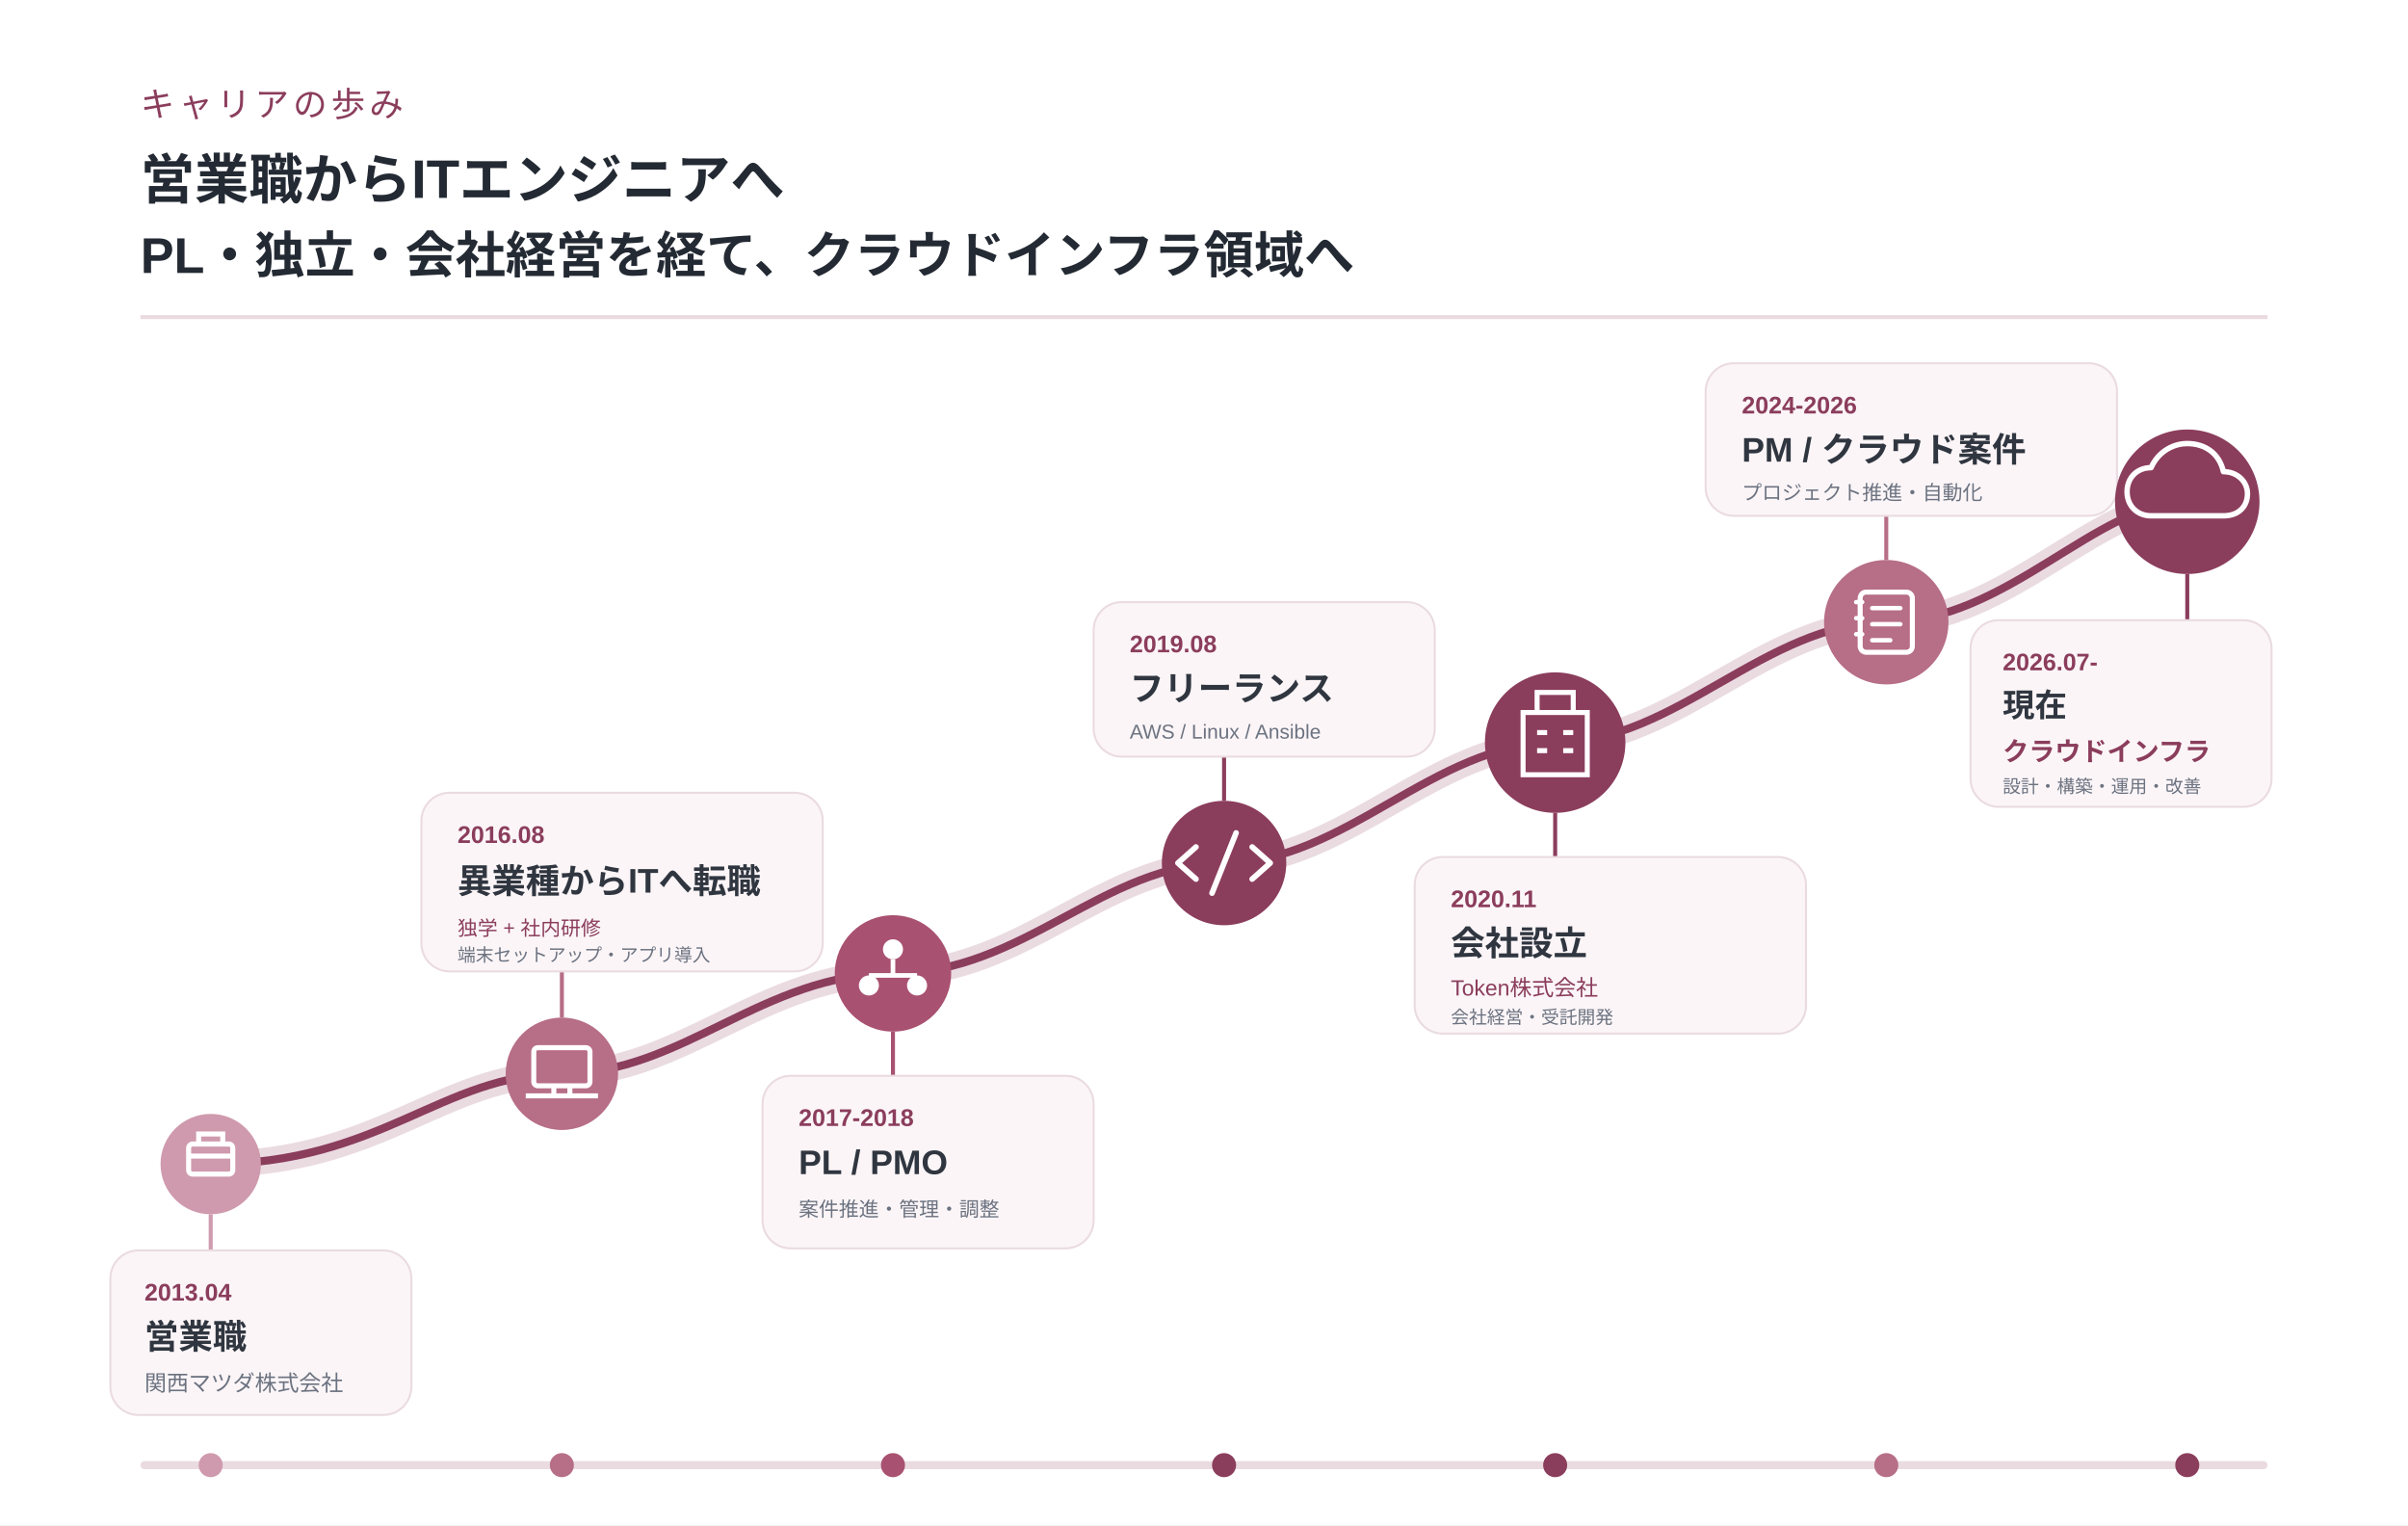
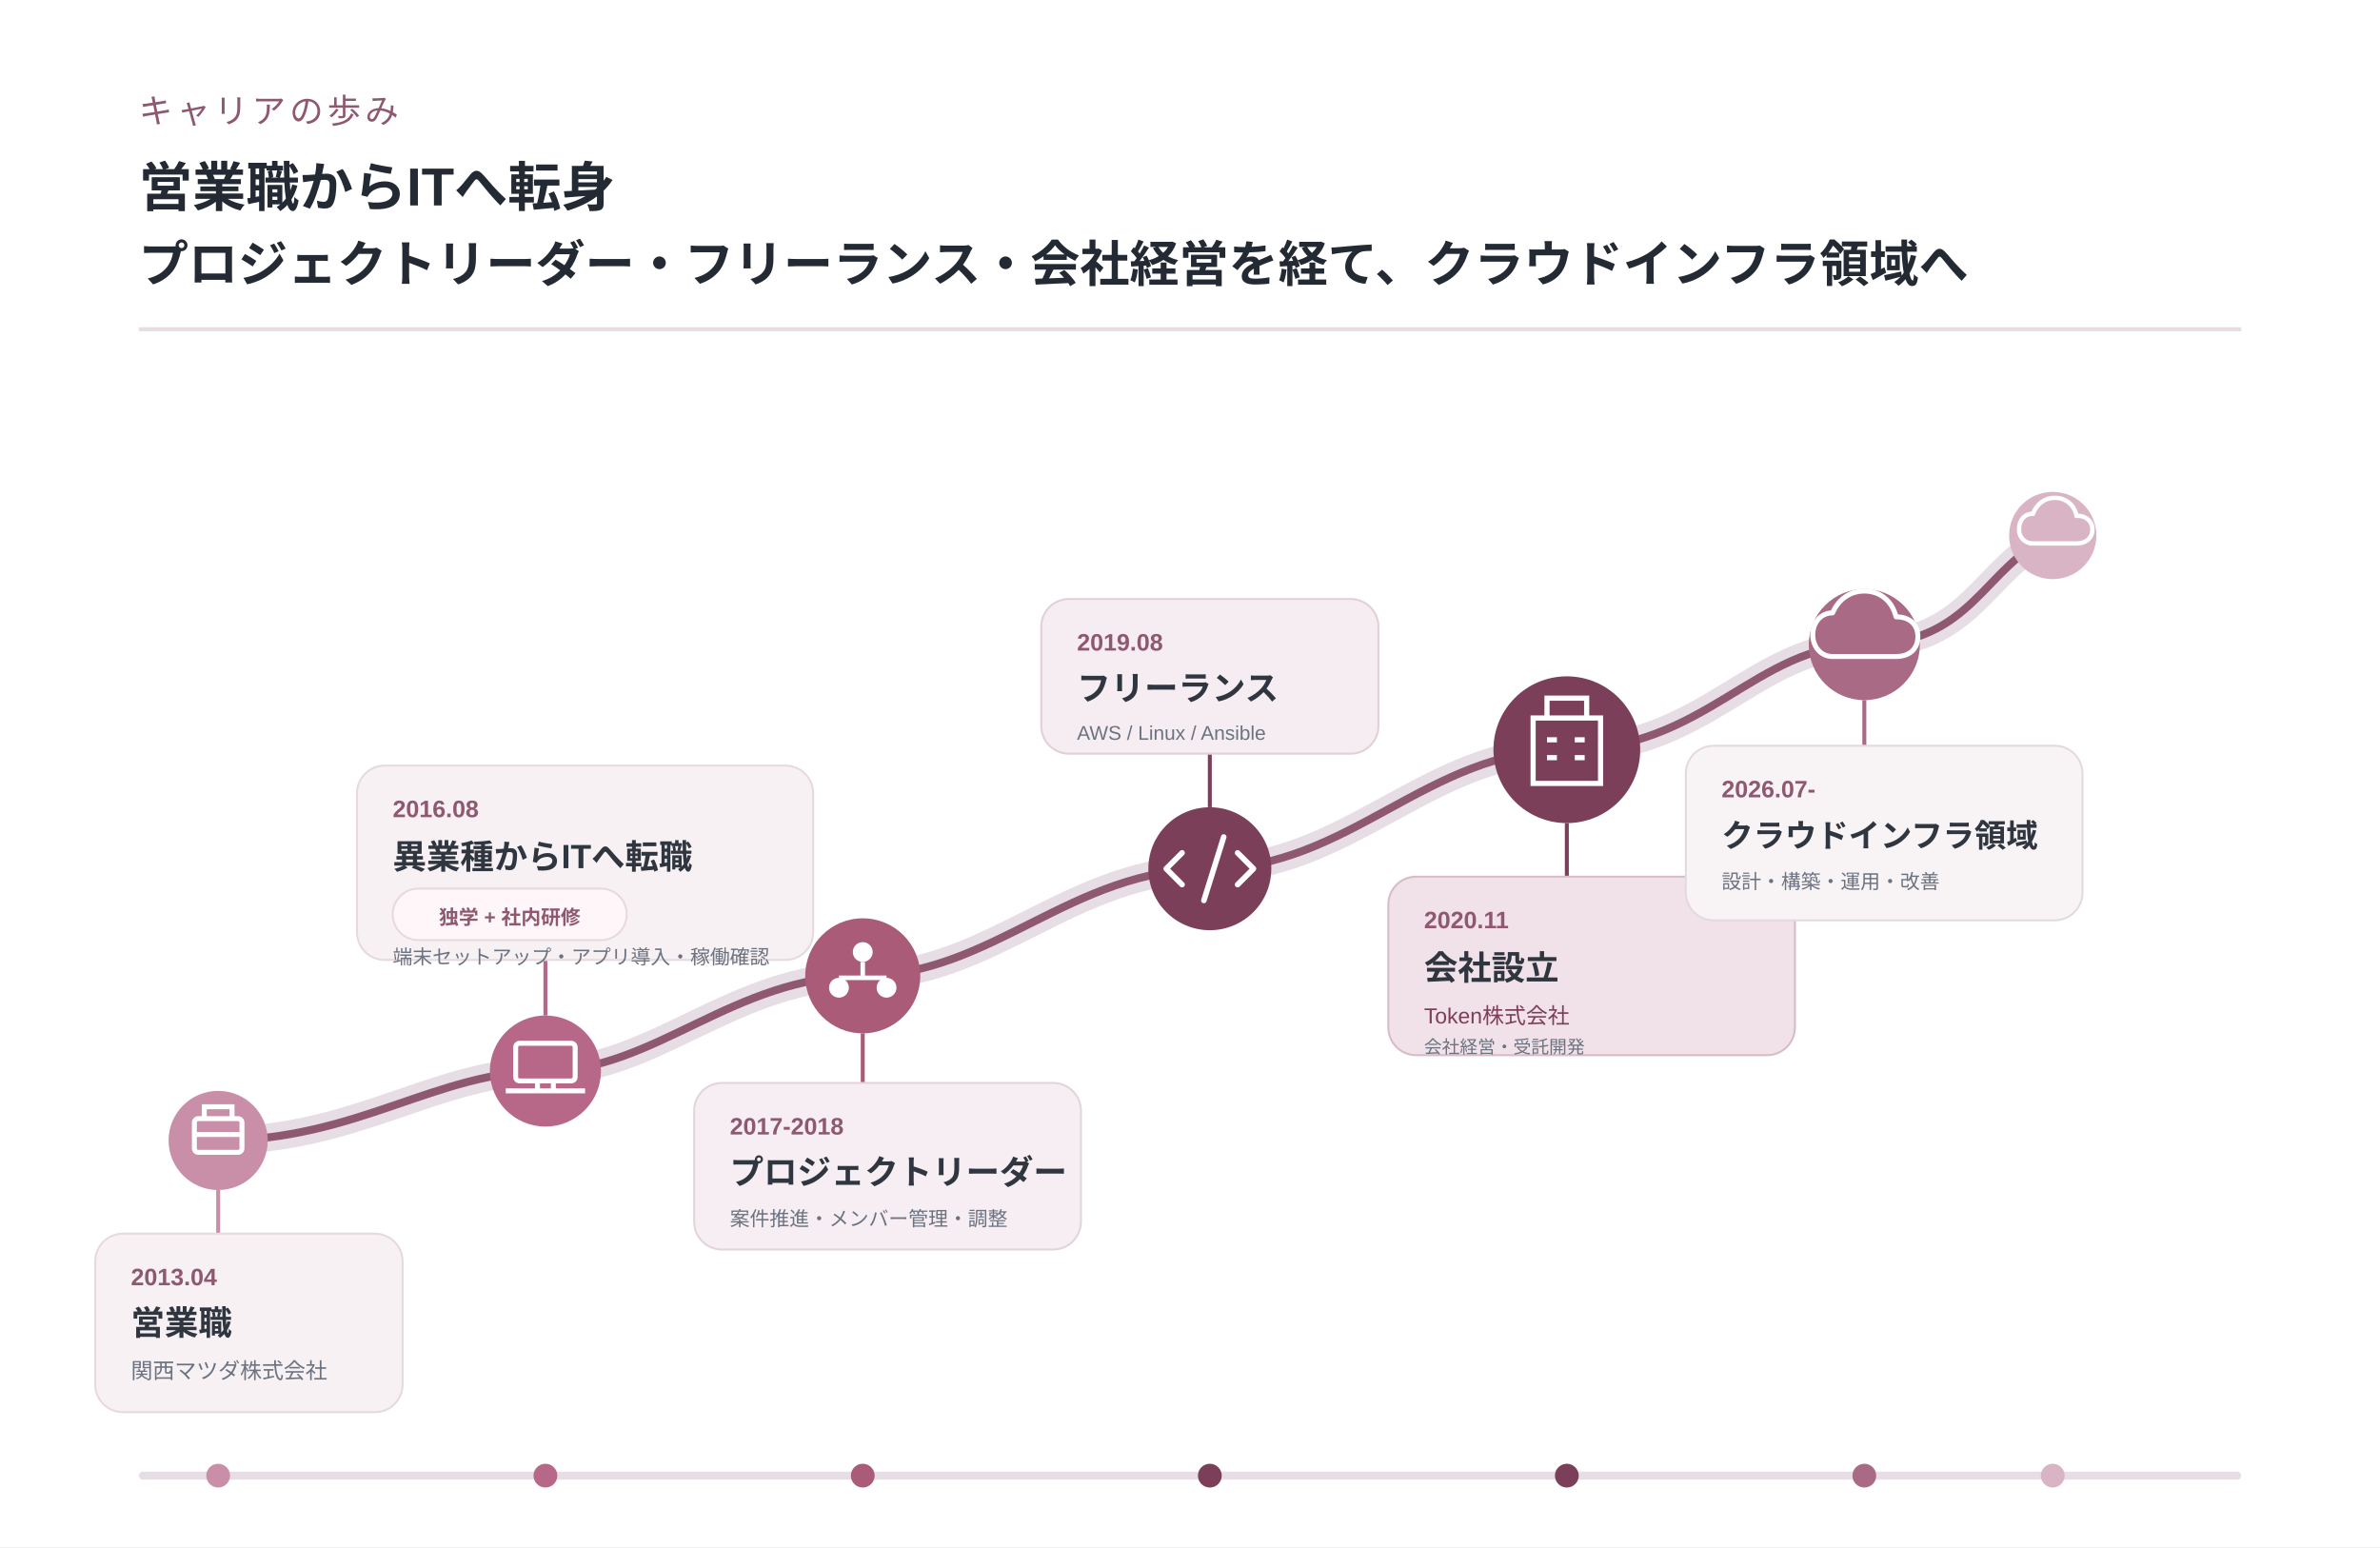
- <svg xmlns="http://www.w3.org/2000/svg" width="1200" height="760" viewBox="0 0 1200 760">
-   <rect width="1200" height="760" fill="#ffffff" />
-   <text x="70" y="58" font-family="Arial,'Noto Sans JP',sans-serif" font-size="17" fill="#8b3d5c" letter-spacing="2">キャリアの歩み</text>
-   <text x="70" y="99" font-family="Arial,'Noto Sans JP',sans-serif" font-size="27" font-weight="700" fill="#242a33">営業職からITエンジニアへ</text>
-   <text x="70" y="136" font-family="Arial,'Noto Sans JP',sans-serif" font-size="25" font-weight="700" fill="#242a33">PL・独立・会社経営を経て、クラウドインフラ領域へ</text>
-   <line x1="70" y1="158" x2="1130" y2="158" stroke="#eadbe1" stroke-width="2" />
-   <path d="M105 580 C190 580 220 535 280 535 S380 485 445 485 S550 430 610 430 S715 370 775 370 S880 310 940 310 S1045 250 1090 250" fill="none" stroke="#eadbe1" stroke-width="13" stroke-linecap="round" />
-   <path d="M105 580 C190 580 220 535 280 535 S380 485 445 485 S550 430 610 430 S715 370 775 370 S880 310 940 310 S1045 250 1090 250" fill="none" stroke="#8b3d5c" stroke-width="4" stroke-linecap="round" />
-   <g font-family="Arial,'Noto Sans JP',sans-serif">
-     <circle cx="105" cy="580" r="25" fill="#cf9aad" />
-     <rect x="94" y="570" width="22" height="15" rx="2" fill="none" stroke="#fff" stroke-width="2.5" />
-     <path d="M99 570v-5h12v5M94 576h22" fill="none" stroke="#fff" stroke-width="2.5" />
-     <line x1="105" y1="605" x2="105" y2="623" stroke="#cf9aad" stroke-width="2" />
-     <rect x="55" y="623" width="150" height="82" rx="14" fill="#fbf5f7" stroke="#eadbe1" />
-     <text x="72" y="648" font-size="12" font-weight="700" fill="#8b3d5c">2013.04</text>
-     <text x="72" y="672" font-size="17" font-weight="700" fill="#303640">営業職</text>
-     <text x="72" y="693" font-size="11" fill="#6b7280">関西マツダ株式会社</text>
-     <circle cx="280" cy="535" r="28" fill="#b76e87" />
-     <rect x="266" y="522" width="28" height="19" rx="2" fill="none" stroke="#fff" stroke-width="2.5" />
-     <path d="M262 546h36M276 541v5M284 541v5" fill="none" stroke="#fff" stroke-width="2.5" />
-     <line x1="280" y1="507" x2="280" y2="484" stroke="#b76e87" stroke-width="2" />
-     <rect x="210" y="395" width="200" height="89" rx="14" fill="#fbf5f7" stroke="#eadbe1" />
-     <text x="228" y="420" font-size="12" font-weight="700" fill="#8b3d5c">2016.08</text>
-     <text x="228" y="445" font-size="17" font-weight="700" fill="#303640">異業種からITへ転職</text>
-     <text x="228" y="466" font-size="10" fill="#8b3d5c">独学 + 社内研修</text>
-     <text x="228" y="479" font-size="9" fill="#6b7280">端末セットアップ・アプリ導入</text>
-     <circle cx="445" cy="485" r="29" fill="#a95170" />
-     <circle cx="445" cy="473" r="5" fill="#fff" />
-     <circle cx="433" cy="491" r="5" fill="#fff" />
-     <circle cx="457" cy="491" r="5" fill="#fff" />
-     <path d="M445 478v7M433 486h24M433 486v0M457 486v0" fill="none" stroke="#fff" stroke-width="2.3" />
-     <line x1="445" y1="514" x2="445" y2="536" stroke="#a95170" stroke-width="2" />
-     <rect x="380" y="536" width="165" height="86" rx="14" fill="#fbf5f7" stroke="#eadbe1" />
-     <text x="398" y="561" font-size="12" font-weight="700" fill="#8b3d5c">2017-2018</text>
-     <text x="398" y="585" font-size="17" font-weight="700" fill="#303640">PL / PMO</text>
-     <text x="398" y="606" font-size="10" fill="#6b7280">案件推進・管理・調整</text>
-     <circle cx="610" cy="430" r="31" fill="#8b3d5c" />
-     <path d="M596 422l-9 8 9 8M624 422l9 8-9 8M616 415l-12 30" fill="none" stroke="#fff" stroke-width="2.8" stroke-linecap="round" stroke-linejoin="round" />
-     <line x1="610" y1="399" x2="610" y2="377" stroke="#8b3d5c" stroke-width="2" />
-     <rect x="545" y="300" width="170" height="77" rx="14" fill="#fbf5f7" stroke="#eadbe1" />
-     <text x="563" y="325" font-size="12" font-weight="700" fill="#8b3d5c">2019.08</text>
-     <text x="563" y="349" font-size="17" font-weight="700" fill="#303640">フリーランス</text>
-     <text x="563" y="368" font-size="10" fill="#6b7280">AWS / Linux / Ansible</text>
-     <circle cx="775" cy="370" r="35" fill="#8b3d5c" />
-     <rect x="759" y="355" width="32" height="31" fill="none" stroke="#fff" stroke-width="2.5" />
-     <path d="M766 355v-10h18v10M766 365h5M779 365h5M766 374h5M779 374h5" fill="none" stroke="#fff" stroke-width="2.5" />
-     <line x1="775" y1="405" x2="775" y2="427" stroke="#8b3d5c" stroke-width="2" />
-     <rect x="705" y="427" width="195" height="88" rx="14" fill="#fbf5f7" stroke="#eadbe1" />
-     <text x="723" y="452" font-size="12" font-weight="700" fill="#8b3d5c">2020.11</text>
-     <text x="723" y="476" font-size="17" font-weight="700" fill="#303640">会社設立</text>
-     <text x="723" y="496" font-size="11" fill="#8b3d5c">Token株式会社</text>
-     <text x="723" y="510" font-size="9" fill="#6b7280">会社経営・受託開発</text>
-     <circle cx="940" cy="310" r="31" fill="#b76e87" />
-     <rect x="927" y="295" width="26" height="30" rx="3" fill="none" stroke="#fff" stroke-width="2.5" />
-     <path d="M933 303h14M933 311h14M933 319h9M925 300h3M925 308h3M925 316h3" fill="none" stroke="#fff" stroke-width="2.2" stroke-linecap="round" />
-     <line x1="940" y1="279" x2="940" y2="257" stroke="#b76e87" stroke-width="2" />
-     <rect x="850" y="181" width="205" height="76" rx="14" fill="#fbf5f7" stroke="#eadbe1" />
-     <text x="868" y="206" font-size="12" font-weight="700" fill="#8b3d5c">2024-2026</text>
-     <text x="868" y="230" font-size="17" font-weight="700" fill="#303640">PM / クラウド案件</text>
-     <text x="868" y="249" font-size="10" fill="#6b7280">プロジェクト推進・自動化</text>
-     <circle cx="1090" cy="250" r="36" fill="#8b3d5c" />
-     <path d="M1072 257h36c8 0 12-5 12-11s-5-11-12-11c-2-9-9-14-18-14-8 0-15 5-18 12-7 0-12 5-12 12 0 7 5 12 12 12z" fill="none" stroke="#fff" stroke-width="2.7" stroke-linejoin="round" />
-     <line x1="1090" y1="286" x2="1090" y2="309" stroke="#8b3d5c" stroke-width="2" />
-     <rect x="982" y="309" width="150" height="93" rx="14" fill="#fbf5f7" stroke="#eadbe1" />
-     <text x="998" y="334" font-size="12" font-weight="700" fill="#8b3d5c">2026.07-</text>
-     <text x="998" y="357" font-size="16" font-weight="700" fill="#303640">現在</text>
-     <text x="998" y="379" font-size="13" font-weight="700" fill="#8b3d5c">クラウドインフラ</text>
-     <text x="998" y="395" font-size="9" fill="#6b7280">設計・構築・運用・改善</text>
+ <svg xmlns="http://www.w3.org/2000/svg" width="1200" height="780" viewBox="0 0 1200 780">
+   <rect width="1200" height="780" fill="#ffffff" />
+   <text x="70" y="62" font-family="Arial, 'Noto Sans JP', sans-serif" font-size="17" fill="#8E5870" letter-spacing="2">キャリアの歩み</text>
+   <text x="70" y="104" font-family="Arial, 'Noto Sans JP', sans-serif" font-size="27" font-weight="700" fill="#232A34">営業職からITへ転身</text>
+   <text x="70" y="142" font-family="Arial, 'Noto Sans JP', sans-serif" font-size="25" font-weight="700" fill="#232A34">プロジェクトリーダー・フリーランス・会社経営を経て、クラウドインフラ領域へ</text>
+   <line x1="70" y1="166" x2="1130" y2="166" stroke="#E8DCE3" stroke-width="2" />
+   <path d="M110 575 C180 575 220 540 275 540 S370 492 435 492 S540 438 610 438 S720 378 790 378 S885 325 940 325 S1000 285 1035 270" fill="none" stroke="#E7DDE4" stroke-width="14" stroke-linecap="round" />
+   <path d="M110 575 C180 575 220 540 275 540 S370 492 435 492 S540 438 610 438 S720 378 790 378 S885 325 940 325 S1000 285 1035 270" fill="none" stroke="#8E5870" stroke-width="4" stroke-linecap="round" />
+   <g font-family="Arial, 'Noto Sans JP', sans-serif">
+     <circle cx="110" cy="575" r="25" fill="#C98FA8" />
+     <rect x="98" y="564" width="24" height="17" rx="2" fill="none" stroke="#FFFFFF" stroke-width="2.5" />
+     <path d="M103 564v-6h14v6M98 572h24" fill="none" stroke="#FFFFFF" stroke-width="2.5" />
+     <line x1="110" y1="600" x2="110" y2="622" stroke="#C98FA8" stroke-width="2" />
+     <rect x="48" y="622" width="155" height="90" rx="14" fill="#F8F1F4" stroke="#E6D9E0" />
+     <text x="66" y="648" font-size="12" font-weight="700" fill="#8E5870">2013.04</text>
+     <text x="66" y="673" font-size="17" font-weight="700" fill="#303640">営業職</text>
+     <text x="66" y="695" font-size="11" fill="#6B7280">関西マツダ株式会社</text>
  </g>
-   <rect x="70" y="728" width="1060" height="4" rx="2" fill="#eadbe1" />
-   <circle cx="105" cy="730" r="6" fill="#cf9aad" />
-   <circle cx="280" cy="730" r="6" fill="#b76e87" />
-   <circle cx="445" cy="730" r="6" fill="#a95170" />
-   <circle cx="610" cy="730" r="6" fill="#8b3d5c" />
-   <circle cx="775" cy="730" r="6" fill="#8b3d5c" />
-   <circle cx="940" cy="730" r="6" fill="#b76e87" />
-   <circle cx="1090" cy="730" r="6" fill="#8b3d5c" />
+   <g font-family="Arial, 'Noto Sans JP', sans-serif">
+     <circle cx="275" cy="540" r="28" fill="#B76788" />
+     <rect x="260" y="526" width="30" height="19" rx="2" fill="none" stroke="#FFFFFF" stroke-width="2.5" />
+     <path d="M255 550h40M271 545v5M279 545v5" fill="none" stroke="#FFFFFF" stroke-width="2.5" />
+     <line x1="275" y1="512" x2="275" y2="484" stroke="#B76788" stroke-width="2" />
+     <rect x="180" y="386" width="230" height="98" rx="14" fill="#F8F1F4" stroke="#E6D9E0" />
+     <text x="198" y="412" font-size="12" font-weight="700" fill="#8E5870">2016.08</text>
+     <text x="198" y="438" font-size="17" font-weight="700" fill="#303640">異業種からITへ転職</text>
+     <rect x="198" y="448" width="118" height="26" rx="13" fill="#FFF6F9" stroke="#E6D9E0" />
+     <text x="257" y="466" text-anchor="middle" font-size="10" font-weight="700" fill="#8E5870">独学 + 社内研修</text>
+     <text x="198" y="486" font-size="10" fill="#6B7280">端末セットアップ・アプリ導入・稼働確認</text>
+   </g>
+   <g font-family="Arial, 'Noto Sans JP', sans-serif">
+     <circle cx="435" cy="492" r="29" fill="#A95B78" />
+     <circle cx="435" cy="480" r="5" fill="#FFFFFF" />
+     <circle cx="423" cy="498" r="5" fill="#FFFFFF" />
+     <circle cx="447" cy="498" r="5" fill="#FFFFFF" />
+     <path d="M435 485v8M423 493h24" fill="none" stroke="#FFFFFF" stroke-width="2.3" />
+     <line x1="435" y1="521" x2="435" y2="546" stroke="#A95B78" stroke-width="2" />
+     <rect x="350" y="546" width="195" height="84" rx="14" fill="#F6EEF2" stroke="#E3D4DC" />
+     <text x="368" y="572" font-size="12" font-weight="700" fill="#8E5870">2017-2018</text>
+     <text x="368" y="597" font-size="17" font-weight="700" fill="#303640">プロジェクトリーダー</text>
+     <text x="368" y="618" font-size="10" fill="#6B7280">案件推進・メンバー管理・調整</text>
+   </g>
+   <g font-family="Arial, 'Noto Sans JP', sans-serif">
+     <circle cx="610" cy="438" r="31" fill="#7C3F5A" />
+     <path d="M596 430l-8 8 8 8M624 430l8 8-8 8M617 422l-10 32" fill="none" stroke="#FFFFFF" stroke-width="2.8" stroke-linecap="round" stroke-linejoin="round" />
+     <line x1="610" y1="407" x2="610" y2="380" stroke="#7C3F5A" stroke-width="2" />
+     <rect x="525" y="302" width="170" height="78" rx="14" fill="#F5EDF1" stroke="#E1D0D8" />
+     <text x="543" y="328" font-size="12" font-weight="700" fill="#8E5870">2019.08</text>
+     <text x="543" y="353" font-size="17" font-weight="700" fill="#303640">フリーランス</text>
+     <text x="543" y="373" font-size="10" fill="#6B7280">AWS / Linux / Ansible</text>
+   </g>
+   <g font-family="Arial, 'Noto Sans JP', sans-serif">
+     <circle cx="790" cy="378" r="37" fill="#7C3F5A" />
+     <rect x="773" y="362" width="34" height="33" fill="none" stroke="#FFFFFF" stroke-width="2.6" />
+     <path d="M780 362v-10h20v10M780 373h5M794 373h5M780 382h5M794 382h5" fill="none" stroke="#FFFFFF" stroke-width="2.6" />
+     <line x1="790" y1="415" x2="790" y2="442" stroke="#7C3F5A" stroke-width="2" />
+     <rect x="700" y="442" width="205" height="90" rx="14" fill="#F1E1E8" stroke="#D7BCC8" />
+     <text x="718" y="468" font-size="12" font-weight="700" fill="#8E5870">2020.11</text>
+     <text x="718" y="494" font-size="17" font-weight="700" fill="#303640">会社設立</text>
+     <text x="718" y="516" font-size="11" fill="#7C3F5A">Token株式会社</text>
+     <text x="718" y="531" font-size="9" fill="#6B7280">会社経営・受託開発</text>
+   </g>
+   <g font-family="Arial, 'Noto Sans JP', sans-serif">
+     <circle cx="940" cy="325" r="28" fill="#A96A86" />
+     <path d="M924 331h32c7 0 11-4 11-10s-4-10-11-10c-2-8-8-13-16-13-7 0-13 4-16 11-6 0-10 5-10 11s4 11 10 11z" fill="none" stroke="#FFFFFF" stroke-width="2.5" stroke-linejoin="round" />
+     <line x1="940" y1="353" x2="940" y2="376" stroke="#A96A86" stroke-width="2" />
+     <rect x="850" y="376" width="200" height="88" rx="14" fill="#F8F4F6" stroke="#E4D9DF" />
+     <text x="868" y="402" font-size="12" font-weight="700" fill="#8E5870">2026.07-</text>
+     <text x="868" y="427" font-size="16" font-weight="700" fill="#303640">クラウドインフラ領域</text>
+     <text x="868" y="448" font-size="10" fill="#6B7280">設計・構築・運用・改善</text>
+   </g>
+   <g>
+     <circle cx="1035" cy="270" r="22" fill="#D9B4C4" />
+     <path d="M1023 274h24c5 0 8-3 8-7s-3-7-8-7c-1-5-5-9-11-9-5 0-9 3-11 8-4 0-7 3-7 8 0 4 3 7 7 7z" fill="none" stroke="#FFFFFF" stroke-width="2.2" />
+   </g>
+   <rect x="70" y="742" width="1060" height="4" rx="2" fill="#E7DDE4" />
+   <circle cx="110" cy="744" r="6" fill="#C98FA8" />
+   <circle cx="275" cy="744" r="6" fill="#B76788" />
+   <circle cx="435" cy="744" r="6" fill="#A95B78" />
+   <circle cx="610" cy="744" r="6" fill="#7C3F5A" />
+   <circle cx="790" cy="744" r="6" fill="#7C3F5A" />
+   <circle cx="940" cy="744" r="6" fill="#A96A86" />
+   <circle cx="1035" cy="744" r="6" fill="#D9B4C4" />
</svg>
